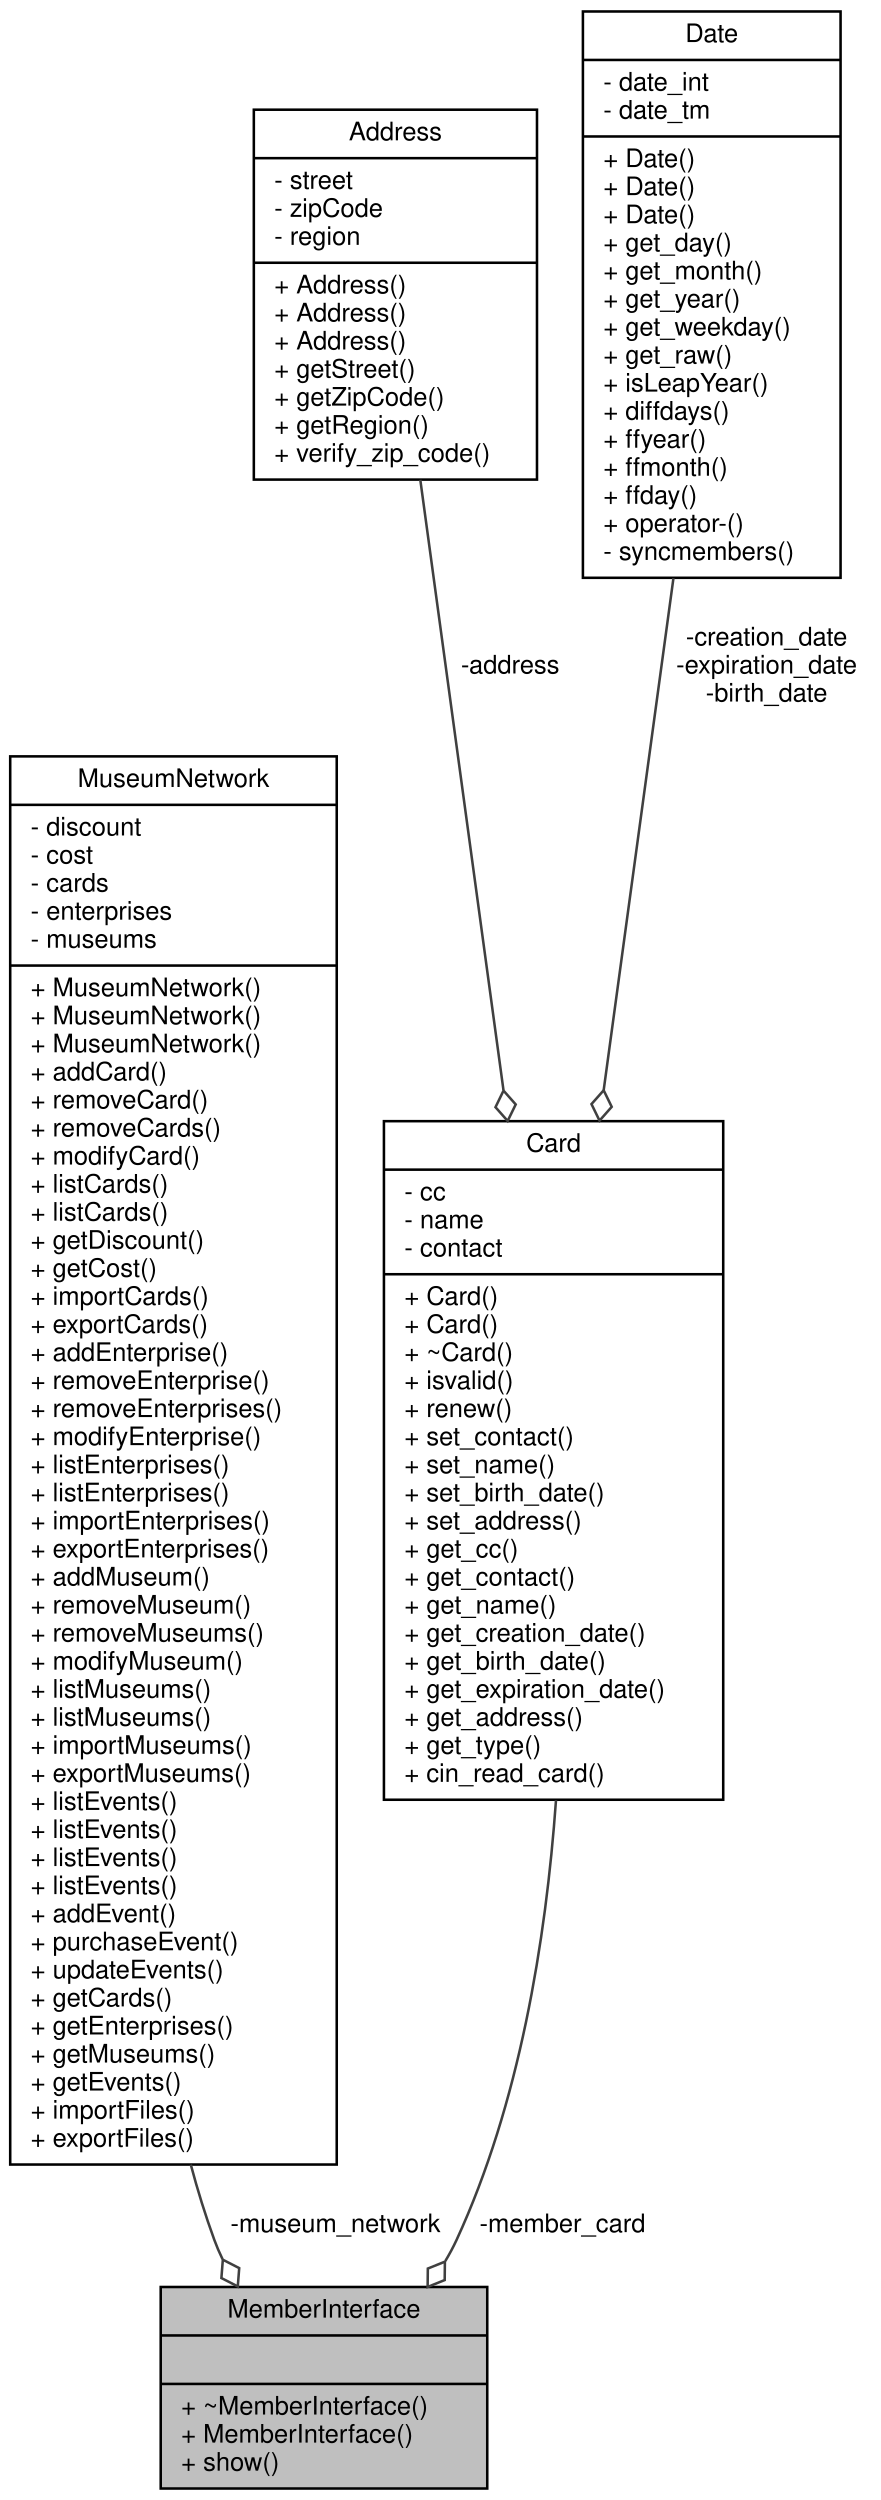
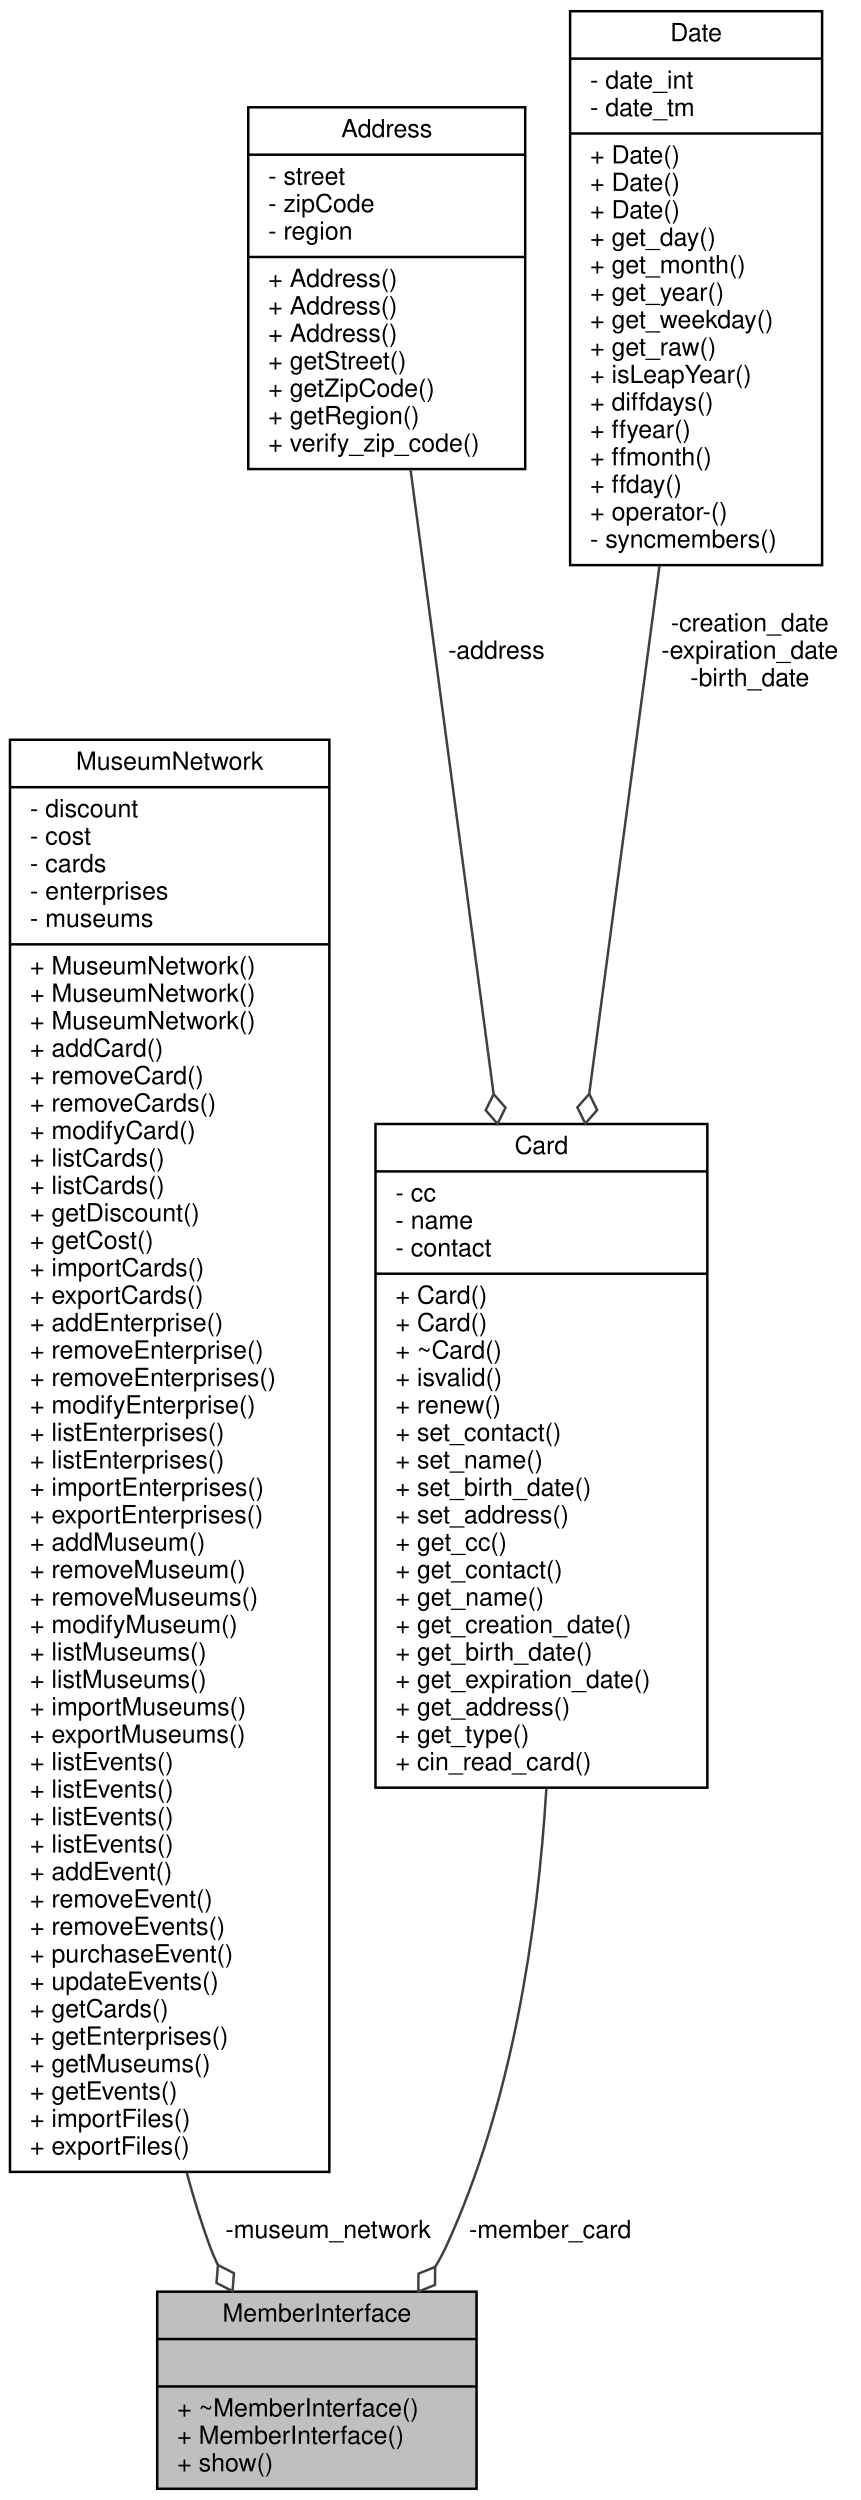
- <svg xmlns="http://www.w3.org/2000/svg" xmlns:xlink="http://www.w3.org/1999/xlink" width="345pt" height="980pt" viewBox="0.00 0.00 345.00 980.00">
-   <g id="graph0" class="graph" transform="scale(1 1) rotate(0) translate(4 976)">
+ <svg xmlns="http://www.w3.org/2000/svg" xmlns:xlink="http://www.w3.org/1999/xlink" width="345pt" height="1002pt" viewBox="0.00 0.00 345.00 1002.00">
+   <g id="graph0" class="graph" transform="scale(1 1) rotate(0) translate(4 998)">
    <g id="node1" class="node">
      <g id="a_node1">
        <a xlink:title=" ">
          <polygon fill="#bfbfbf" stroke="black" points="59,-0.5 59,-79.5 187,-79.5 187,-0.5 59,-0.5" />
          <text text-anchor="middle" x="123" y="-67.5" font-family="Helvetica,sans-Serif" font-size="10.00">MemberInterface</text>
          <polyline fill="none" stroke="black" points="59,-60.5 187,-60.5 " />
          <text text-anchor="middle" x="123" y="-48.5" font-family="Helvetica,sans-Serif" font-size="10.00"> </text>
          <polyline fill="none" stroke="black" points="59,-41.5 187,-41.5 " />
          <text text-anchor="start" x="67" y="-29.5" font-family="Helvetica,sans-Serif" font-size="10.00">+ ~MemberInterface()</text>
          <text text-anchor="start" x="67" y="-18.5" font-family="Helvetica,sans-Serif" font-size="10.00">+ MemberInterface()</text>
          <text text-anchor="start" x="67" y="-7.5" font-family="Helvetica,sans-Serif" font-size="10.00">+ show()</text>
        </a>
      </g>
    </g>
    <g id="node2" class="node">
      <g id="a_node2">
        <a xlink:href="classMuseumNetwork.html" target="_top" xlink:title=" ">
-           <polygon fill="none" stroke="black" points="0,-127.5 0,-679.5 128,-679.5 128,-127.5 0,-127.5" />
-           <text text-anchor="middle" x="64" y="-667.5" font-family="Helvetica,sans-Serif" font-size="10.00">MuseumNetwork</text>
-           <polyline fill="none" stroke="black" points="0,-660.5 128,-660.5 " />
-           <text text-anchor="start" x="8" y="-648.5" font-family="Helvetica,sans-Serif" font-size="10.00">- discount</text>
-           <text text-anchor="start" x="8" y="-637.5" font-family="Helvetica,sans-Serif" font-size="10.00">- cost</text>
-           <text text-anchor="start" x="8" y="-626.5" font-family="Helvetica,sans-Serif" font-size="10.00">- cards</text>
-           <text text-anchor="start" x="8" y="-615.5" font-family="Helvetica,sans-Serif" font-size="10.00">- enterprises</text>
-           <text text-anchor="start" x="8" y="-604.5" font-family="Helvetica,sans-Serif" font-size="10.00">- museums</text>
-           <polyline fill="none" stroke="black" points="0,-597.5 128,-597.5 " />
+           <polygon fill="none" stroke="black" points="0,-127.5 0,-701.5 128,-701.5 128,-127.5 0,-127.5" />
+           <text text-anchor="middle" x="64" y="-689.5" font-family="Helvetica,sans-Serif" font-size="10.00">MuseumNetwork</text>
+           <polyline fill="none" stroke="black" points="0,-682.5 128,-682.5 " />
+           <text text-anchor="start" x="8" y="-670.5" font-family="Helvetica,sans-Serif" font-size="10.00">- discount</text>
+           <text text-anchor="start" x="8" y="-659.5" font-family="Helvetica,sans-Serif" font-size="10.00">- cost</text>
+           <text text-anchor="start" x="8" y="-648.5" font-family="Helvetica,sans-Serif" font-size="10.00">- cards</text>
+           <text text-anchor="start" x="8" y="-637.5" font-family="Helvetica,sans-Serif" font-size="10.00">- enterprises</text>
+           <text text-anchor="start" x="8" y="-626.5" font-family="Helvetica,sans-Serif" font-size="10.00">- museums</text>
+           <polyline fill="none" stroke="black" points="0,-619.5 128,-619.5 " />
+           <text text-anchor="start" x="8" y="-607.5" font-family="Helvetica,sans-Serif" font-size="10.00">+ MuseumNetwork()</text>
+           <text text-anchor="start" x="8" y="-596.5" font-family="Helvetica,sans-Serif" font-size="10.00">+ MuseumNetwork()</text>
          <text text-anchor="start" x="8" y="-585.5" font-family="Helvetica,sans-Serif" font-size="10.00">+ MuseumNetwork()</text>
-           <text text-anchor="start" x="8" y="-574.5" font-family="Helvetica,sans-Serif" font-size="10.00">+ MuseumNetwork()</text>
-           <text text-anchor="start" x="8" y="-563.5" font-family="Helvetica,sans-Serif" font-size="10.00">+ MuseumNetwork()</text>
-           <text text-anchor="start" x="8" y="-552.5" font-family="Helvetica,sans-Serif" font-size="10.00">+ addCard()</text>
-           <text text-anchor="start" x="8" y="-541.5" font-family="Helvetica,sans-Serif" font-size="10.00">+ removeCard()</text>
-           <text text-anchor="start" x="8" y="-530.5" font-family="Helvetica,sans-Serif" font-size="10.00">+ removeCards()</text>
-           <text text-anchor="start" x="8" y="-519.5" font-family="Helvetica,sans-Serif" font-size="10.00">+ modifyCard()</text>
-           <text text-anchor="start" x="8" y="-508.5" font-family="Helvetica,sans-Serif" font-size="10.00">+ listCards()</text>
-           <text text-anchor="start" x="8" y="-497.5" font-family="Helvetica,sans-Serif" font-size="10.00">+ listCards()</text>
-           <text text-anchor="start" x="8" y="-486.5" font-family="Helvetica,sans-Serif" font-size="10.00">+ getDiscount()</text>
-           <text text-anchor="start" x="8" y="-475.5" font-family="Helvetica,sans-Serif" font-size="10.00">+ getCost()</text>
-           <text text-anchor="start" x="8" y="-464.5" font-family="Helvetica,sans-Serif" font-size="10.00">+ importCards()</text>
-           <text text-anchor="start" x="8" y="-453.5" font-family="Helvetica,sans-Serif" font-size="10.00">+ exportCards()</text>
-           <text text-anchor="start" x="8" y="-442.5" font-family="Helvetica,sans-Serif" font-size="10.00">+ addEnterprise()</text>
-           <text text-anchor="start" x="8" y="-431.5" font-family="Helvetica,sans-Serif" font-size="10.00">+ removeEnterprise()</text>
-           <text text-anchor="start" x="8" y="-420.5" font-family="Helvetica,sans-Serif" font-size="10.00">+ removeEnterprises()</text>
-           <text text-anchor="start" x="8" y="-409.5" font-family="Helvetica,sans-Serif" font-size="10.00">+ modifyEnterprise()</text>
-           <text text-anchor="start" x="8" y="-398.5" font-family="Helvetica,sans-Serif" font-size="10.00">+ listEnterprises()</text>
-           <text text-anchor="start" x="8" y="-387.5" font-family="Helvetica,sans-Serif" font-size="10.00">+ listEnterprises()</text>
-           <text text-anchor="start" x="8" y="-376.5" font-family="Helvetica,sans-Serif" font-size="10.00">+ importEnterprises()</text>
-           <text text-anchor="start" x="8" y="-365.5" font-family="Helvetica,sans-Serif" font-size="10.00">+ exportEnterprises()</text>
-           <text text-anchor="start" x="8" y="-354.5" font-family="Helvetica,sans-Serif" font-size="10.00">+ addMuseum()</text>
-           <text text-anchor="start" x="8" y="-343.5" font-family="Helvetica,sans-Serif" font-size="10.00">+ removeMuseum()</text>
-           <text text-anchor="start" x="8" y="-332.5" font-family="Helvetica,sans-Serif" font-size="10.00">+ removeMuseums()</text>
-           <text text-anchor="start" x="8" y="-321.5" font-family="Helvetica,sans-Serif" font-size="10.00">+ modifyMuseum()</text>
-           <text text-anchor="start" x="8" y="-310.5" font-family="Helvetica,sans-Serif" font-size="10.00">+ listMuseums()</text>
-           <text text-anchor="start" x="8" y="-299.5" font-family="Helvetica,sans-Serif" font-size="10.00">+ listMuseums()</text>
-           <text text-anchor="start" x="8" y="-288.5" font-family="Helvetica,sans-Serif" font-size="10.00">+ importMuseums()</text>
-           <text text-anchor="start" x="8" y="-277.5" font-family="Helvetica,sans-Serif" font-size="10.00">+ exportMuseums()</text>
+           <text text-anchor="start" x="8" y="-574.5" font-family="Helvetica,sans-Serif" font-size="10.00">+ addCard()</text>
+           <text text-anchor="start" x="8" y="-563.5" font-family="Helvetica,sans-Serif" font-size="10.00">+ removeCard()</text>
+           <text text-anchor="start" x="8" y="-552.5" font-family="Helvetica,sans-Serif" font-size="10.00">+ removeCards()</text>
+           <text text-anchor="start" x="8" y="-541.5" font-family="Helvetica,sans-Serif" font-size="10.00">+ modifyCard()</text>
+           <text text-anchor="start" x="8" y="-530.5" font-family="Helvetica,sans-Serif" font-size="10.00">+ listCards()</text>
+           <text text-anchor="start" x="8" y="-519.5" font-family="Helvetica,sans-Serif" font-size="10.00">+ listCards()</text>
+           <text text-anchor="start" x="8" y="-508.5" font-family="Helvetica,sans-Serif" font-size="10.00">+ getDiscount()</text>
+           <text text-anchor="start" x="8" y="-497.5" font-family="Helvetica,sans-Serif" font-size="10.00">+ getCost()</text>
+           <text text-anchor="start" x="8" y="-486.5" font-family="Helvetica,sans-Serif" font-size="10.00">+ importCards()</text>
+           <text text-anchor="start" x="8" y="-475.5" font-family="Helvetica,sans-Serif" font-size="10.00">+ exportCards()</text>
+           <text text-anchor="start" x="8" y="-464.5" font-family="Helvetica,sans-Serif" font-size="10.00">+ addEnterprise()</text>
+           <text text-anchor="start" x="8" y="-453.5" font-family="Helvetica,sans-Serif" font-size="10.00">+ removeEnterprise()</text>
+           <text text-anchor="start" x="8" y="-442.5" font-family="Helvetica,sans-Serif" font-size="10.00">+ removeEnterprises()</text>
+           <text text-anchor="start" x="8" y="-431.5" font-family="Helvetica,sans-Serif" font-size="10.00">+ modifyEnterprise()</text>
+           <text text-anchor="start" x="8" y="-420.5" font-family="Helvetica,sans-Serif" font-size="10.00">+ listEnterprises()</text>
+           <text text-anchor="start" x="8" y="-409.5" font-family="Helvetica,sans-Serif" font-size="10.00">+ listEnterprises()</text>
+           <text text-anchor="start" x="8" y="-398.5" font-family="Helvetica,sans-Serif" font-size="10.00">+ importEnterprises()</text>
+           <text text-anchor="start" x="8" y="-387.5" font-family="Helvetica,sans-Serif" font-size="10.00">+ exportEnterprises()</text>
+           <text text-anchor="start" x="8" y="-376.5" font-family="Helvetica,sans-Serif" font-size="10.00">+ addMuseum()</text>
+           <text text-anchor="start" x="8" y="-365.5" font-family="Helvetica,sans-Serif" font-size="10.00">+ removeMuseum()</text>
+           <text text-anchor="start" x="8" y="-354.5" font-family="Helvetica,sans-Serif" font-size="10.00">+ removeMuseums()</text>
+           <text text-anchor="start" x="8" y="-343.5" font-family="Helvetica,sans-Serif" font-size="10.00">+ modifyMuseum()</text>
+           <text text-anchor="start" x="8" y="-332.5" font-family="Helvetica,sans-Serif" font-size="10.00">+ listMuseums()</text>
+           <text text-anchor="start" x="8" y="-321.5" font-family="Helvetica,sans-Serif" font-size="10.00">+ listMuseums()</text>
+           <text text-anchor="start" x="8" y="-310.5" font-family="Helvetica,sans-Serif" font-size="10.00">+ importMuseums()</text>
+           <text text-anchor="start" x="8" y="-299.5" font-family="Helvetica,sans-Serif" font-size="10.00">+ exportMuseums()</text>
+           <text text-anchor="start" x="8" y="-288.5" font-family="Helvetica,sans-Serif" font-size="10.00">+ listEvents()</text>
+           <text text-anchor="start" x="8" y="-277.5" font-family="Helvetica,sans-Serif" font-size="10.00">+ listEvents()</text>
          <text text-anchor="start" x="8" y="-266.5" font-family="Helvetica,sans-Serif" font-size="10.00">+ listEvents()</text>
          <text text-anchor="start" x="8" y="-255.5" font-family="Helvetica,sans-Serif" font-size="10.00">+ listEvents()</text>
-           <text text-anchor="start" x="8" y="-244.5" font-family="Helvetica,sans-Serif" font-size="10.00">+ listEvents()</text>
-           <text text-anchor="start" x="8" y="-233.5" font-family="Helvetica,sans-Serif" font-size="10.00">+ listEvents()</text>
-           <text text-anchor="start" x="8" y="-222.5" font-family="Helvetica,sans-Serif" font-size="10.00">+ addEvent()</text>
+           <text text-anchor="start" x="8" y="-244.5" font-family="Helvetica,sans-Serif" font-size="10.00">+ addEvent()</text>
+           <text text-anchor="start" x="8" y="-233.5" font-family="Helvetica,sans-Serif" font-size="10.00">+ removeEvent()</text>
+           <text text-anchor="start" x="8" y="-222.5" font-family="Helvetica,sans-Serif" font-size="10.00">+ removeEvents()</text>
          <text text-anchor="start" x="8" y="-211.5" font-family="Helvetica,sans-Serif" font-size="10.00">+ purchaseEvent()</text>
          <text text-anchor="start" x="8" y="-200.5" font-family="Helvetica,sans-Serif" font-size="10.00">+ updateEvents()</text>
          <text text-anchor="start" x="8" y="-189.5" font-family="Helvetica,sans-Serif" font-size="10.00">+ getCards()</text>
          <text text-anchor="start" x="8" y="-178.5" font-family="Helvetica,sans-Serif" font-size="10.00">+ getEnterprises()</text>
          <text text-anchor="start" x="8" y="-167.5" font-family="Helvetica,sans-Serif" font-size="10.00">+ getMuseums()</text>
          <text text-anchor="start" x="8" y="-156.5" font-family="Helvetica,sans-Serif" font-size="10.00">+ getEvents()</text>
          <text text-anchor="start" x="8" y="-145.5" font-family="Helvetica,sans-Serif" font-size="10.00">+ importFiles()</text>
          <text text-anchor="start" x="8" y="-134.5" font-family="Helvetica,sans-Serif" font-size="10.00">+ exportFiles()</text>
        </a>
      </g>
    </g>
    <g id="edge1" class="edge">
-       <path fill="none" stroke="#404040" d="M70.79,-127.47C73.46,-117.43 76.51,-107.57 80,-98 80.93,-95.44 82.02,-92.91 83.23,-90.41" />
-       <polygon fill="none" stroke="#404040" points="83.35,-90.19 82.79,-83 89.21,-79.71 89.77,-86.9 83.35,-90.19" />
+       <path fill="none" stroke="#404040" d="M70.82,-127.33C73.49,-117.34 76.54,-107.54 80,-98 80.93,-95.44 82.01,-92.91 83.22,-90.41" />
+       <polygon fill="none" stroke="#404040" points="83.35,-90.18 82.78,-82.99 89.2,-79.71 89.77,-86.9 83.35,-90.18" />
      <text text-anchor="middle" x="127.5" y="-101" font-family="Helvetica,sans-Serif" font-size="10.00"> -museum_network</text>
    </g>
    <g id="node3" class="node">
      <g id="a_node3">
        <a xlink:href="classCard.html" target="_top" xlink:title="Abstract class to save and handle registered users information and their cards.">
-           <polygon fill="none" stroke="black" points="146.5,-270.5 146.5,-536.5 279.5,-536.5 279.5,-270.5 146.5,-270.5" />
-           <text text-anchor="middle" x="213" y="-524.5" font-family="Helvetica,sans-Serif" font-size="10.00">Card</text>
-           <polyline fill="none" stroke="black" points="146.5,-517.5 279.5,-517.5 " />
-           <text text-anchor="start" x="154.5" y="-505.5" font-family="Helvetica,sans-Serif" font-size="10.00">- cc</text>
-           <text text-anchor="start" x="154.5" y="-494.5" font-family="Helvetica,sans-Serif" font-size="10.00">- name</text>
-           <text text-anchor="start" x="154.5" y="-483.5" font-family="Helvetica,sans-Serif" font-size="10.00">- contact</text>
-           <polyline fill="none" stroke="black" points="146.5,-476.5 279.5,-476.5 " />
+           <polygon fill="none" stroke="black" points="146.5,-281.5 146.5,-547.5 279.5,-547.5 279.5,-281.5 146.5,-281.5" />
+           <text text-anchor="middle" x="213" y="-535.5" font-family="Helvetica,sans-Serif" font-size="10.00">Card</text>
+           <polyline fill="none" stroke="black" points="146.5,-528.5 279.5,-528.5 " />
+           <text text-anchor="start" x="154.5" y="-516.5" font-family="Helvetica,sans-Serif" font-size="10.00">- cc</text>
+           <text text-anchor="start" x="154.5" y="-505.5" font-family="Helvetica,sans-Serif" font-size="10.00">- name</text>
+           <text text-anchor="start" x="154.5" y="-494.5" font-family="Helvetica,sans-Serif" font-size="10.00">- contact</text>
+           <polyline fill="none" stroke="black" points="146.5,-487.5 279.5,-487.5 " />
+           <text text-anchor="start" x="154.5" y="-475.5" font-family="Helvetica,sans-Serif" font-size="10.00">+ Card()</text>
          <text text-anchor="start" x="154.5" y="-464.5" font-family="Helvetica,sans-Serif" font-size="10.00">+ Card()</text>
-           <text text-anchor="start" x="154.5" y="-453.5" font-family="Helvetica,sans-Serif" font-size="10.00">+ Card()</text>
-           <text text-anchor="start" x="154.5" y="-442.5" font-family="Helvetica,sans-Serif" font-size="10.00">+ ~Card()</text>
-           <text text-anchor="start" x="154.5" y="-431.5" font-family="Helvetica,sans-Serif" font-size="10.00">+ isvalid()</text>
-           <text text-anchor="start" x="154.5" y="-420.5" font-family="Helvetica,sans-Serif" font-size="10.00">+ renew()</text>
-           <text text-anchor="start" x="154.5" y="-409.5" font-family="Helvetica,sans-Serif" font-size="10.00">+ set_contact()</text>
-           <text text-anchor="start" x="154.5" y="-398.5" font-family="Helvetica,sans-Serif" font-size="10.00">+ set_name()</text>
-           <text text-anchor="start" x="154.5" y="-387.5" font-family="Helvetica,sans-Serif" font-size="10.00">+ set_birth_date()</text>
-           <text text-anchor="start" x="154.5" y="-376.5" font-family="Helvetica,sans-Serif" font-size="10.00">+ set_address()</text>
-           <text text-anchor="start" x="154.5" y="-365.5" font-family="Helvetica,sans-Serif" font-size="10.00">+ get_cc()</text>
-           <text text-anchor="start" x="154.5" y="-354.5" font-family="Helvetica,sans-Serif" font-size="10.00">+ get_contact()</text>
-           <text text-anchor="start" x="154.5" y="-343.5" font-family="Helvetica,sans-Serif" font-size="10.00">+ get_name()</text>
-           <text text-anchor="start" x="154.5" y="-332.5" font-family="Helvetica,sans-Serif" font-size="10.00">+ get_creation_date()</text>
-           <text text-anchor="start" x="154.5" y="-321.5" font-family="Helvetica,sans-Serif" font-size="10.00">+ get_birth_date()</text>
-           <text text-anchor="start" x="154.5" y="-310.5" font-family="Helvetica,sans-Serif" font-size="10.00">+ get_expiration_date()</text>
-           <text text-anchor="start" x="154.5" y="-299.5" font-family="Helvetica,sans-Serif" font-size="10.00">+ get_address()</text>
-           <text text-anchor="start" x="154.5" y="-288.5" font-family="Helvetica,sans-Serif" font-size="10.00">+ get_type()</text>
-           <text text-anchor="start" x="154.5" y="-277.5" font-family="Helvetica,sans-Serif" font-size="10.00">+ cin_read_card()</text>
+           <text text-anchor="start" x="154.5" y="-453.5" font-family="Helvetica,sans-Serif" font-size="10.00">+ ~Card()</text>
+           <text text-anchor="start" x="154.5" y="-442.5" font-family="Helvetica,sans-Serif" font-size="10.00">+ isvalid()</text>
+           <text text-anchor="start" x="154.5" y="-431.5" font-family="Helvetica,sans-Serif" font-size="10.00">+ renew()</text>
+           <text text-anchor="start" x="154.5" y="-420.5" font-family="Helvetica,sans-Serif" font-size="10.00">+ set_contact()</text>
+           <text text-anchor="start" x="154.5" y="-409.5" font-family="Helvetica,sans-Serif" font-size="10.00">+ set_name()</text>
+           <text text-anchor="start" x="154.5" y="-398.5" font-family="Helvetica,sans-Serif" font-size="10.00">+ set_birth_date()</text>
+           <text text-anchor="start" x="154.5" y="-387.5" font-family="Helvetica,sans-Serif" font-size="10.00">+ set_address()</text>
+           <text text-anchor="start" x="154.5" y="-376.5" font-family="Helvetica,sans-Serif" font-size="10.00">+ get_cc()</text>
+           <text text-anchor="start" x="154.5" y="-365.5" font-family="Helvetica,sans-Serif" font-size="10.00">+ get_contact()</text>
+           <text text-anchor="start" x="154.5" y="-354.5" font-family="Helvetica,sans-Serif" font-size="10.00">+ get_name()</text>
+           <text text-anchor="start" x="154.5" y="-343.5" font-family="Helvetica,sans-Serif" font-size="10.00">+ get_creation_date()</text>
+           <text text-anchor="start" x="154.5" y="-332.5" font-family="Helvetica,sans-Serif" font-size="10.00">+ get_birth_date()</text>
+           <text text-anchor="start" x="154.5" y="-321.5" font-family="Helvetica,sans-Serif" font-size="10.00">+ get_expiration_date()</text>
+           <text text-anchor="start" x="154.5" y="-310.5" font-family="Helvetica,sans-Serif" font-size="10.00">+ get_address()</text>
+           <text text-anchor="start" x="154.5" y="-299.5" font-family="Helvetica,sans-Serif" font-size="10.00">+ get_type()</text>
+           <text text-anchor="start" x="154.5" y="-288.5" font-family="Helvetica,sans-Serif" font-size="10.00">+ cin_read_card()</text>
        </a>
      </g>
    </g>
    <g id="edge2" class="edge">
-       <path fill="none" stroke="#404040" d="M213.95,-270.28C209.99,-214.93 199.53,-151.22 175,-98 173.7,-95.18 172.21,-92.4 170.57,-89.68" />
-       <polygon fill="none" stroke="#404040" points="170.4,-89.43 163.71,-86.73 163.63,-79.52 170.32,-82.22 170.4,-89.43" />
+       <path fill="none" stroke="#404040" d="M214.99,-281.2C211.42,-222.79 200.97,-154.67 175,-98 173.71,-95.18 172.22,-92.4 170.59,-89.68" />
+       <polygon fill="none" stroke="#404040" points="170.41,-89.42 163.73,-86.72 163.66,-79.51 170.34,-82.21 170.41,-89.42" />
      <text text-anchor="middle" x="216.5" y="-101" font-family="Helvetica,sans-Serif" font-size="10.00"> -member_card</text>
    </g>
    <g id="node4" class="node">
      <g id="a_node4">
        <a xlink:href="classAddress.html" target="_top" xlink:title="Class that saves and handles address information in our project.">
-           <polygon fill="none" stroke="black" points="95.5,-788 95.5,-933 206.5,-933 206.5,-788 95.5,-788" />
-           <text text-anchor="middle" x="151" y="-921" font-family="Helvetica,sans-Serif" font-size="10.00">Address</text>
-           <polyline fill="none" stroke="black" points="95.5,-914 206.5,-914 " />
-           <text text-anchor="start" x="103.5" y="-902" font-family="Helvetica,sans-Serif" font-size="10.00">- street</text>
-           <text text-anchor="start" x="103.5" y="-891" font-family="Helvetica,sans-Serif" font-size="10.00">- zipCode</text>
-           <text text-anchor="start" x="103.5" y="-880" font-family="Helvetica,sans-Serif" font-size="10.00">- region</text>
-           <polyline fill="none" stroke="black" points="95.5,-873 206.5,-873 " />
+           <polygon fill="none" stroke="black" points="95.5,-810 95.5,-955 206.5,-955 206.5,-810 95.5,-810" />
+           <text text-anchor="middle" x="151" y="-943" font-family="Helvetica,sans-Serif" font-size="10.00">Address</text>
+           <polyline fill="none" stroke="black" points="95.5,-936 206.5,-936 " />
+           <text text-anchor="start" x="103.5" y="-924" font-family="Helvetica,sans-Serif" font-size="10.00">- street</text>
+           <text text-anchor="start" x="103.5" y="-913" font-family="Helvetica,sans-Serif" font-size="10.00">- zipCode</text>
+           <text text-anchor="start" x="103.5" y="-902" font-family="Helvetica,sans-Serif" font-size="10.00">- region</text>
+           <polyline fill="none" stroke="black" points="95.5,-895 206.5,-895 " />
+           <text text-anchor="start" x="103.5" y="-883" font-family="Helvetica,sans-Serif" font-size="10.00">+ Address()</text>
+           <text text-anchor="start" x="103.5" y="-872" font-family="Helvetica,sans-Serif" font-size="10.00">+ Address()</text>
          <text text-anchor="start" x="103.5" y="-861" font-family="Helvetica,sans-Serif" font-size="10.00">+ Address()</text>
-           <text text-anchor="start" x="103.5" y="-850" font-family="Helvetica,sans-Serif" font-size="10.00">+ Address()</text>
-           <text text-anchor="start" x="103.5" y="-839" font-family="Helvetica,sans-Serif" font-size="10.00">+ Address()</text>
-           <text text-anchor="start" x="103.5" y="-828" font-family="Helvetica,sans-Serif" font-size="10.00">+ getStreet()</text>
-           <text text-anchor="start" x="103.5" y="-817" font-family="Helvetica,sans-Serif" font-size="10.00">+ getZipCode()</text>
-           <text text-anchor="start" x="103.5" y="-806" font-family="Helvetica,sans-Serif" font-size="10.00">+ getRegion()</text>
-           <text text-anchor="start" x="103.5" y="-795" font-family="Helvetica,sans-Serif" font-size="10.00">+ verify_zip_code()</text>
+           <text text-anchor="start" x="103.5" y="-850" font-family="Helvetica,sans-Serif" font-size="10.00">+ getStreet()</text>
+           <text text-anchor="start" x="103.5" y="-839" font-family="Helvetica,sans-Serif" font-size="10.00">+ getZipCode()</text>
+           <text text-anchor="start" x="103.5" y="-828" font-family="Helvetica,sans-Serif" font-size="10.00">+ getRegion()</text>
+           <text text-anchor="start" x="103.5" y="-817" font-family="Helvetica,sans-Serif" font-size="10.00">+ verify_zip_code()</text>
        </a>
      </g>
    </g>
    <g id="edge3" class="edge">
-       <path fill="none" stroke="#404040" d="M160.76,-787.91C169.46,-723.99 182.48,-628.44 193.35,-548.72" />
-       <polygon fill="none" stroke="#404040" points="193.38,-548.47 190.23,-541.98 195,-536.58 198.16,-543.06 193.38,-548.47" />
-       <text text-anchor="middle" x="196" y="-712" font-family="Helvetica,sans-Serif" font-size="10.00"> -address</text>
+       <path fill="none" stroke="#404040" d="M160.52,-809.96C169.35,-743.58 182.76,-642.79 193.81,-559.71" />
+       <polygon fill="none" stroke="#404040" points="193.84,-559.48 190.67,-553 195.43,-547.58 198.6,-554.06 193.84,-559.48" />
+       <text text-anchor="middle" x="195" y="-734" font-family="Helvetica,sans-Serif" font-size="10.00"> -address</text>
    </g>
    <g id="node5" class="node">
      <g id="a_node5">
        <a xlink:href="classDate.html" target="_top" xlink:title="Class that saves and handles date information in our project.">
-           <polygon fill="none" stroke="black" points="224.5,-749.5 224.5,-971.5 325.5,-971.5 325.5,-749.5 224.5,-749.5" />
-           <text text-anchor="middle" x="275" y="-959.5" font-family="Helvetica,sans-Serif" font-size="10.00">Date</text>
-           <polyline fill="none" stroke="black" points="224.5,-952.5 325.5,-952.5 " />
-           <text text-anchor="start" x="232.5" y="-940.5" font-family="Helvetica,sans-Serif" font-size="10.00">- date_int</text>
-           <text text-anchor="start" x="232.5" y="-929.5" font-family="Helvetica,sans-Serif" font-size="10.00">- date_tm</text>
-           <polyline fill="none" stroke="black" points="224.5,-922.5 325.5,-922.5 " />
+           <polygon fill="none" stroke="black" points="224.5,-771.5 224.5,-993.5 325.5,-993.5 325.5,-771.5 224.5,-771.5" />
+           <text text-anchor="middle" x="275" y="-981.5" font-family="Helvetica,sans-Serif" font-size="10.00">Date</text>
+           <polyline fill="none" stroke="black" points="224.5,-974.5 325.5,-974.5 " />
+           <text text-anchor="start" x="232.5" y="-962.5" font-family="Helvetica,sans-Serif" font-size="10.00">- date_int</text>
+           <text text-anchor="start" x="232.5" y="-951.5" font-family="Helvetica,sans-Serif" font-size="10.00">- date_tm</text>
+           <polyline fill="none" stroke="black" points="224.5,-944.5 325.5,-944.5 " />
+           <text text-anchor="start" x="232.5" y="-932.5" font-family="Helvetica,sans-Serif" font-size="10.00">+ Date()</text>
+           <text text-anchor="start" x="232.5" y="-921.5" font-family="Helvetica,sans-Serif" font-size="10.00">+ Date()</text>
          <text text-anchor="start" x="232.5" y="-910.5" font-family="Helvetica,sans-Serif" font-size="10.00">+ Date()</text>
-           <text text-anchor="start" x="232.5" y="-899.5" font-family="Helvetica,sans-Serif" font-size="10.00">+ Date()</text>
-           <text text-anchor="start" x="232.5" y="-888.5" font-family="Helvetica,sans-Serif" font-size="10.00">+ Date()</text>
-           <text text-anchor="start" x="232.5" y="-877.5" font-family="Helvetica,sans-Serif" font-size="10.00">+ get_day()</text>
-           <text text-anchor="start" x="232.5" y="-866.5" font-family="Helvetica,sans-Serif" font-size="10.00">+ get_month()</text>
-           <text text-anchor="start" x="232.5" y="-855.5" font-family="Helvetica,sans-Serif" font-size="10.00">+ get_year()</text>
-           <text text-anchor="start" x="232.5" y="-844.5" font-family="Helvetica,sans-Serif" font-size="10.00">+ get_weekday()</text>
-           <text text-anchor="start" x="232.5" y="-833.5" font-family="Helvetica,sans-Serif" font-size="10.00">+ get_raw()</text>
-           <text text-anchor="start" x="232.5" y="-822.5" font-family="Helvetica,sans-Serif" font-size="10.00">+ isLeapYear()</text>
-           <text text-anchor="start" x="232.5" y="-811.5" font-family="Helvetica,sans-Serif" font-size="10.00">+ diffdays()</text>
-           <text text-anchor="start" x="232.5" y="-800.5" font-family="Helvetica,sans-Serif" font-size="10.00">+ ffyear()</text>
-           <text text-anchor="start" x="232.5" y="-789.5" font-family="Helvetica,sans-Serif" font-size="10.00">+ ffmonth()</text>
-           <text text-anchor="start" x="232.5" y="-778.5" font-family="Helvetica,sans-Serif" font-size="10.00">+ ffday()</text>
-           <text text-anchor="start" x="232.5" y="-767.5" font-family="Helvetica,sans-Serif" font-size="10.00">+ operator-()</text>
-           <text text-anchor="start" x="232.5" y="-756.5" font-family="Helvetica,sans-Serif" font-size="10.00">- syncmembers()</text>
+           <text text-anchor="start" x="232.5" y="-899.5" font-family="Helvetica,sans-Serif" font-size="10.00">+ get_day()</text>
+           <text text-anchor="start" x="232.5" y="-888.5" font-family="Helvetica,sans-Serif" font-size="10.00">+ get_month()</text>
+           <text text-anchor="start" x="232.5" y="-877.5" font-family="Helvetica,sans-Serif" font-size="10.00">+ get_year()</text>
+           <text text-anchor="start" x="232.5" y="-866.5" font-family="Helvetica,sans-Serif" font-size="10.00">+ get_weekday()</text>
+           <text text-anchor="start" x="232.5" y="-855.5" font-family="Helvetica,sans-Serif" font-size="10.00">+ get_raw()</text>
+           <text text-anchor="start" x="232.5" y="-844.5" font-family="Helvetica,sans-Serif" font-size="10.00">+ isLeapYear()</text>
+           <text text-anchor="start" x="232.5" y="-833.5" font-family="Helvetica,sans-Serif" font-size="10.00">+ diffdays()</text>
+           <text text-anchor="start" x="232.5" y="-822.5" font-family="Helvetica,sans-Serif" font-size="10.00">+ ffyear()</text>
+           <text text-anchor="start" x="232.5" y="-811.5" font-family="Helvetica,sans-Serif" font-size="10.00">+ ffmonth()</text>
+           <text text-anchor="start" x="232.5" y="-800.5" font-family="Helvetica,sans-Serif" font-size="10.00">+ ffday()</text>
+           <text text-anchor="start" x="232.5" y="-789.5" font-family="Helvetica,sans-Serif" font-size="10.00">+ operator-()</text>
+           <text text-anchor="start" x="232.5" y="-778.5" font-family="Helvetica,sans-Serif" font-size="10.00">- syncmembers()</text>
        </a>
      </g>
    </g>
    <g id="edge4" class="edge">
-       <path fill="none" stroke="#404040" d="M259.99,-749.36C251.78,-689.07 241.5,-613.64 232.65,-548.71" />
-       <polygon fill="none" stroke="#404040" points="232.64,-548.6 227.86,-543.2 231.02,-536.71 235.79,-542.12 232.64,-548.6" />
-       <text text-anchor="middle" x="296.5" y="-723" font-family="Helvetica,sans-Serif" font-size="10.00"> -creation_date</text>
-       <text text-anchor="middle" x="296.5" y="-712" font-family="Helvetica,sans-Serif" font-size="10.00">-expiration_date</text>
-       <text text-anchor="middle" x="296.5" y="-701" font-family="Helvetica,sans-Serif" font-size="10.00">-birth_date</text>
+       <path fill="none" stroke="#404040" d="M260.35,-771.36C251.94,-708.15 241.28,-628.03 232.2,-559.83" />
+       <polygon fill="none" stroke="#404040" points="232.17,-559.58 227.41,-554.16 230.59,-547.68 235.34,-553.1 232.17,-559.58" />
+       <text text-anchor="middle" x="296.5" y="-745" font-family="Helvetica,sans-Serif" font-size="10.00"> -creation_date</text>
+       <text text-anchor="middle" x="296.5" y="-734" font-family="Helvetica,sans-Serif" font-size="10.00">-expiration_date</text>
+       <text text-anchor="middle" x="296.5" y="-723" font-family="Helvetica,sans-Serif" font-size="10.00">-birth_date</text>
    </g>
  </g>
</svg>
